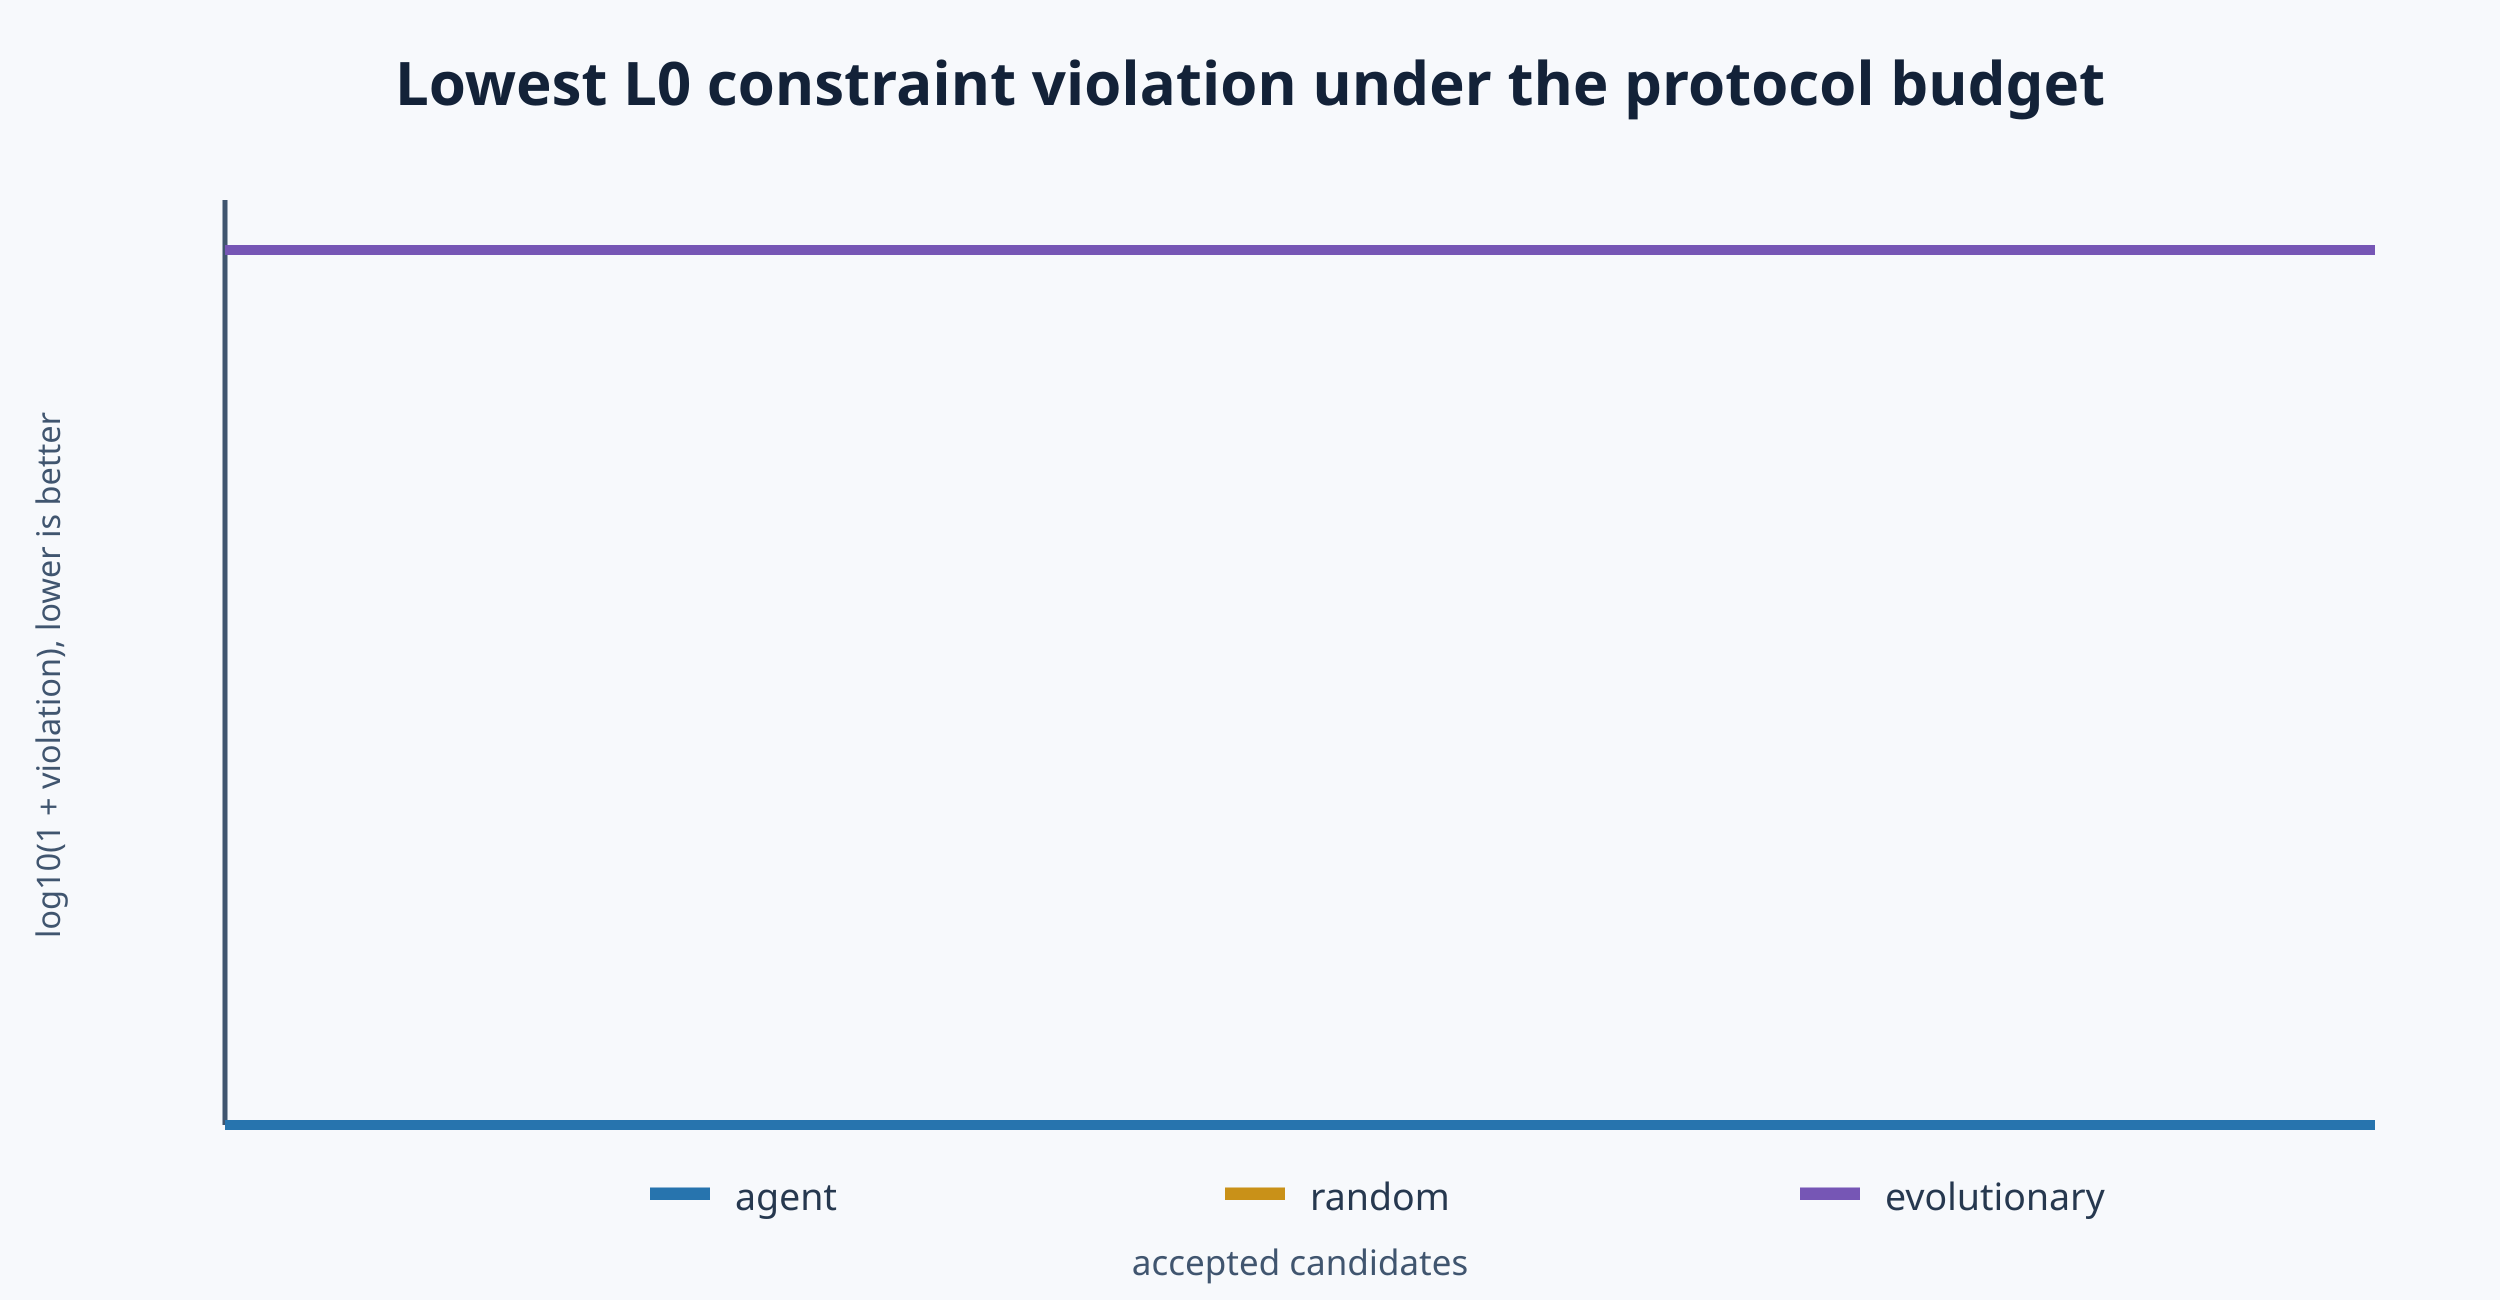
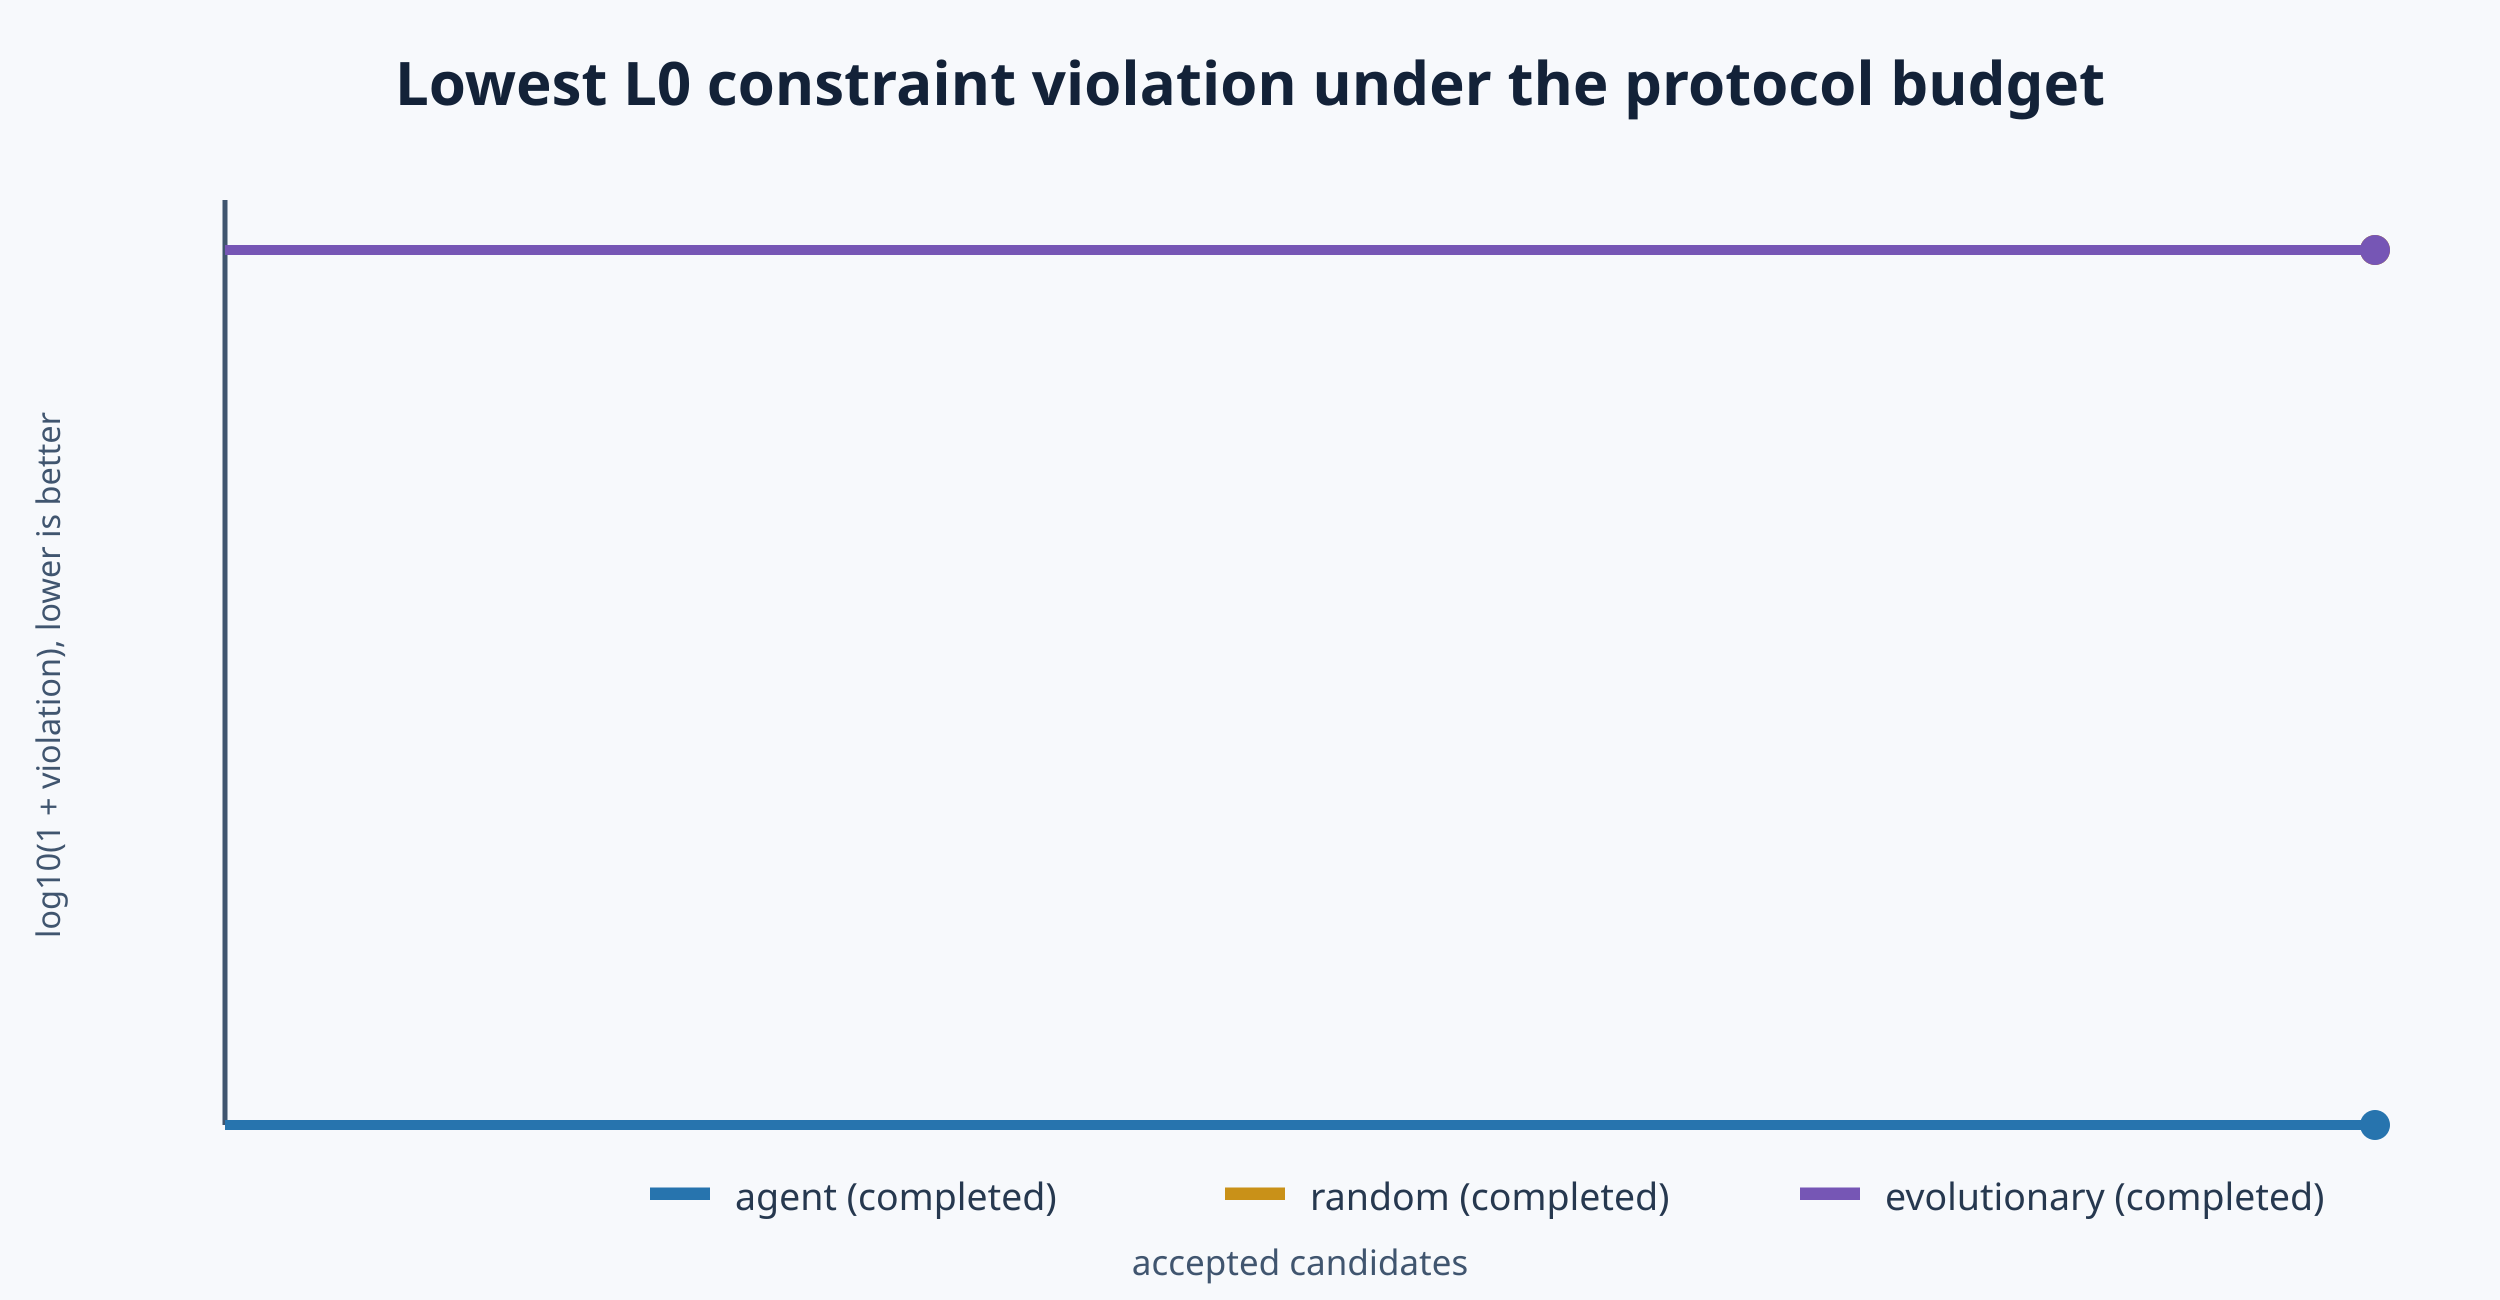
<svg xmlns="http://www.w3.org/2000/svg" width="1000" height="520" viewBox="0 0 1000 520" role="img" aria-labelledby="title desc">
  <rect width="1000" height="520" fill="#f7f9fc" />
  <text x="500" y="42" text-anchor="middle" font-family="system-ui" font-size="24" font-weight="700" fill="#132238">Lowest L0 constraint violation under the protocol budget</text>
  <path d="M90 450 H950 M90 450 V80" stroke="#40556f" stroke-width="2" />
  <polyline points="90.00,450.00 520.00,450.00 950.00,450.00" fill="none" stroke="#2774ae" stroke-width="4" />
+   <circle cx="950.00" cy="450.00" r="6" fill="#2774ae" />
  <polyline points="90.00,100.00 520.00,100.00 950.00,100.00" fill="none" stroke="#c99118" stroke-width="4" />
+   <circle cx="950.00" cy="100.00" r="6" fill="#c99118" />
  <polyline points="90.00,100.00 520.00,100.00 950.00,100.00" fill="none" stroke="#7656b5" stroke-width="4" />
+   <circle cx="950.00" cy="100.00" r="6" fill="#7656b5" />
  <rect x="260" y="475" width="24" height="5" fill="#2774ae" />
-   <text x="294" y="484" font-family="system-ui" font-size="15" fill="#26384f">agent</text>
+   <text x="294" y="484" font-family="system-ui" font-size="15" fill="#26384f">agent (completed)</text>
  <rect x="490" y="475" width="24" height="5" fill="#c99118" />
-   <text x="524" y="484" font-family="system-ui" font-size="15" fill="#26384f">random</text>
+   <text x="524" y="484" font-family="system-ui" font-size="15" fill="#26384f">random (completed)</text>
  <rect x="720" y="475" width="24" height="5" fill="#7656b5" />
-   <text x="754" y="484" font-family="system-ui" font-size="15" fill="#26384f">evolutionary</text>
+   <text x="754" y="484" font-family="system-ui" font-size="15" fill="#26384f">evolutionary (completed)</text>
  <text x="520" y="510" text-anchor="middle" font-family="system-ui" font-size="14" fill="#40556f">accepted candidates</text>
  <text x="24" y="270" text-anchor="middle" font-family="system-ui" font-size="13" fill="#40556f" transform="rotate(-90 24 270)">log10(1 + violation), lower is better</text>
</svg>
